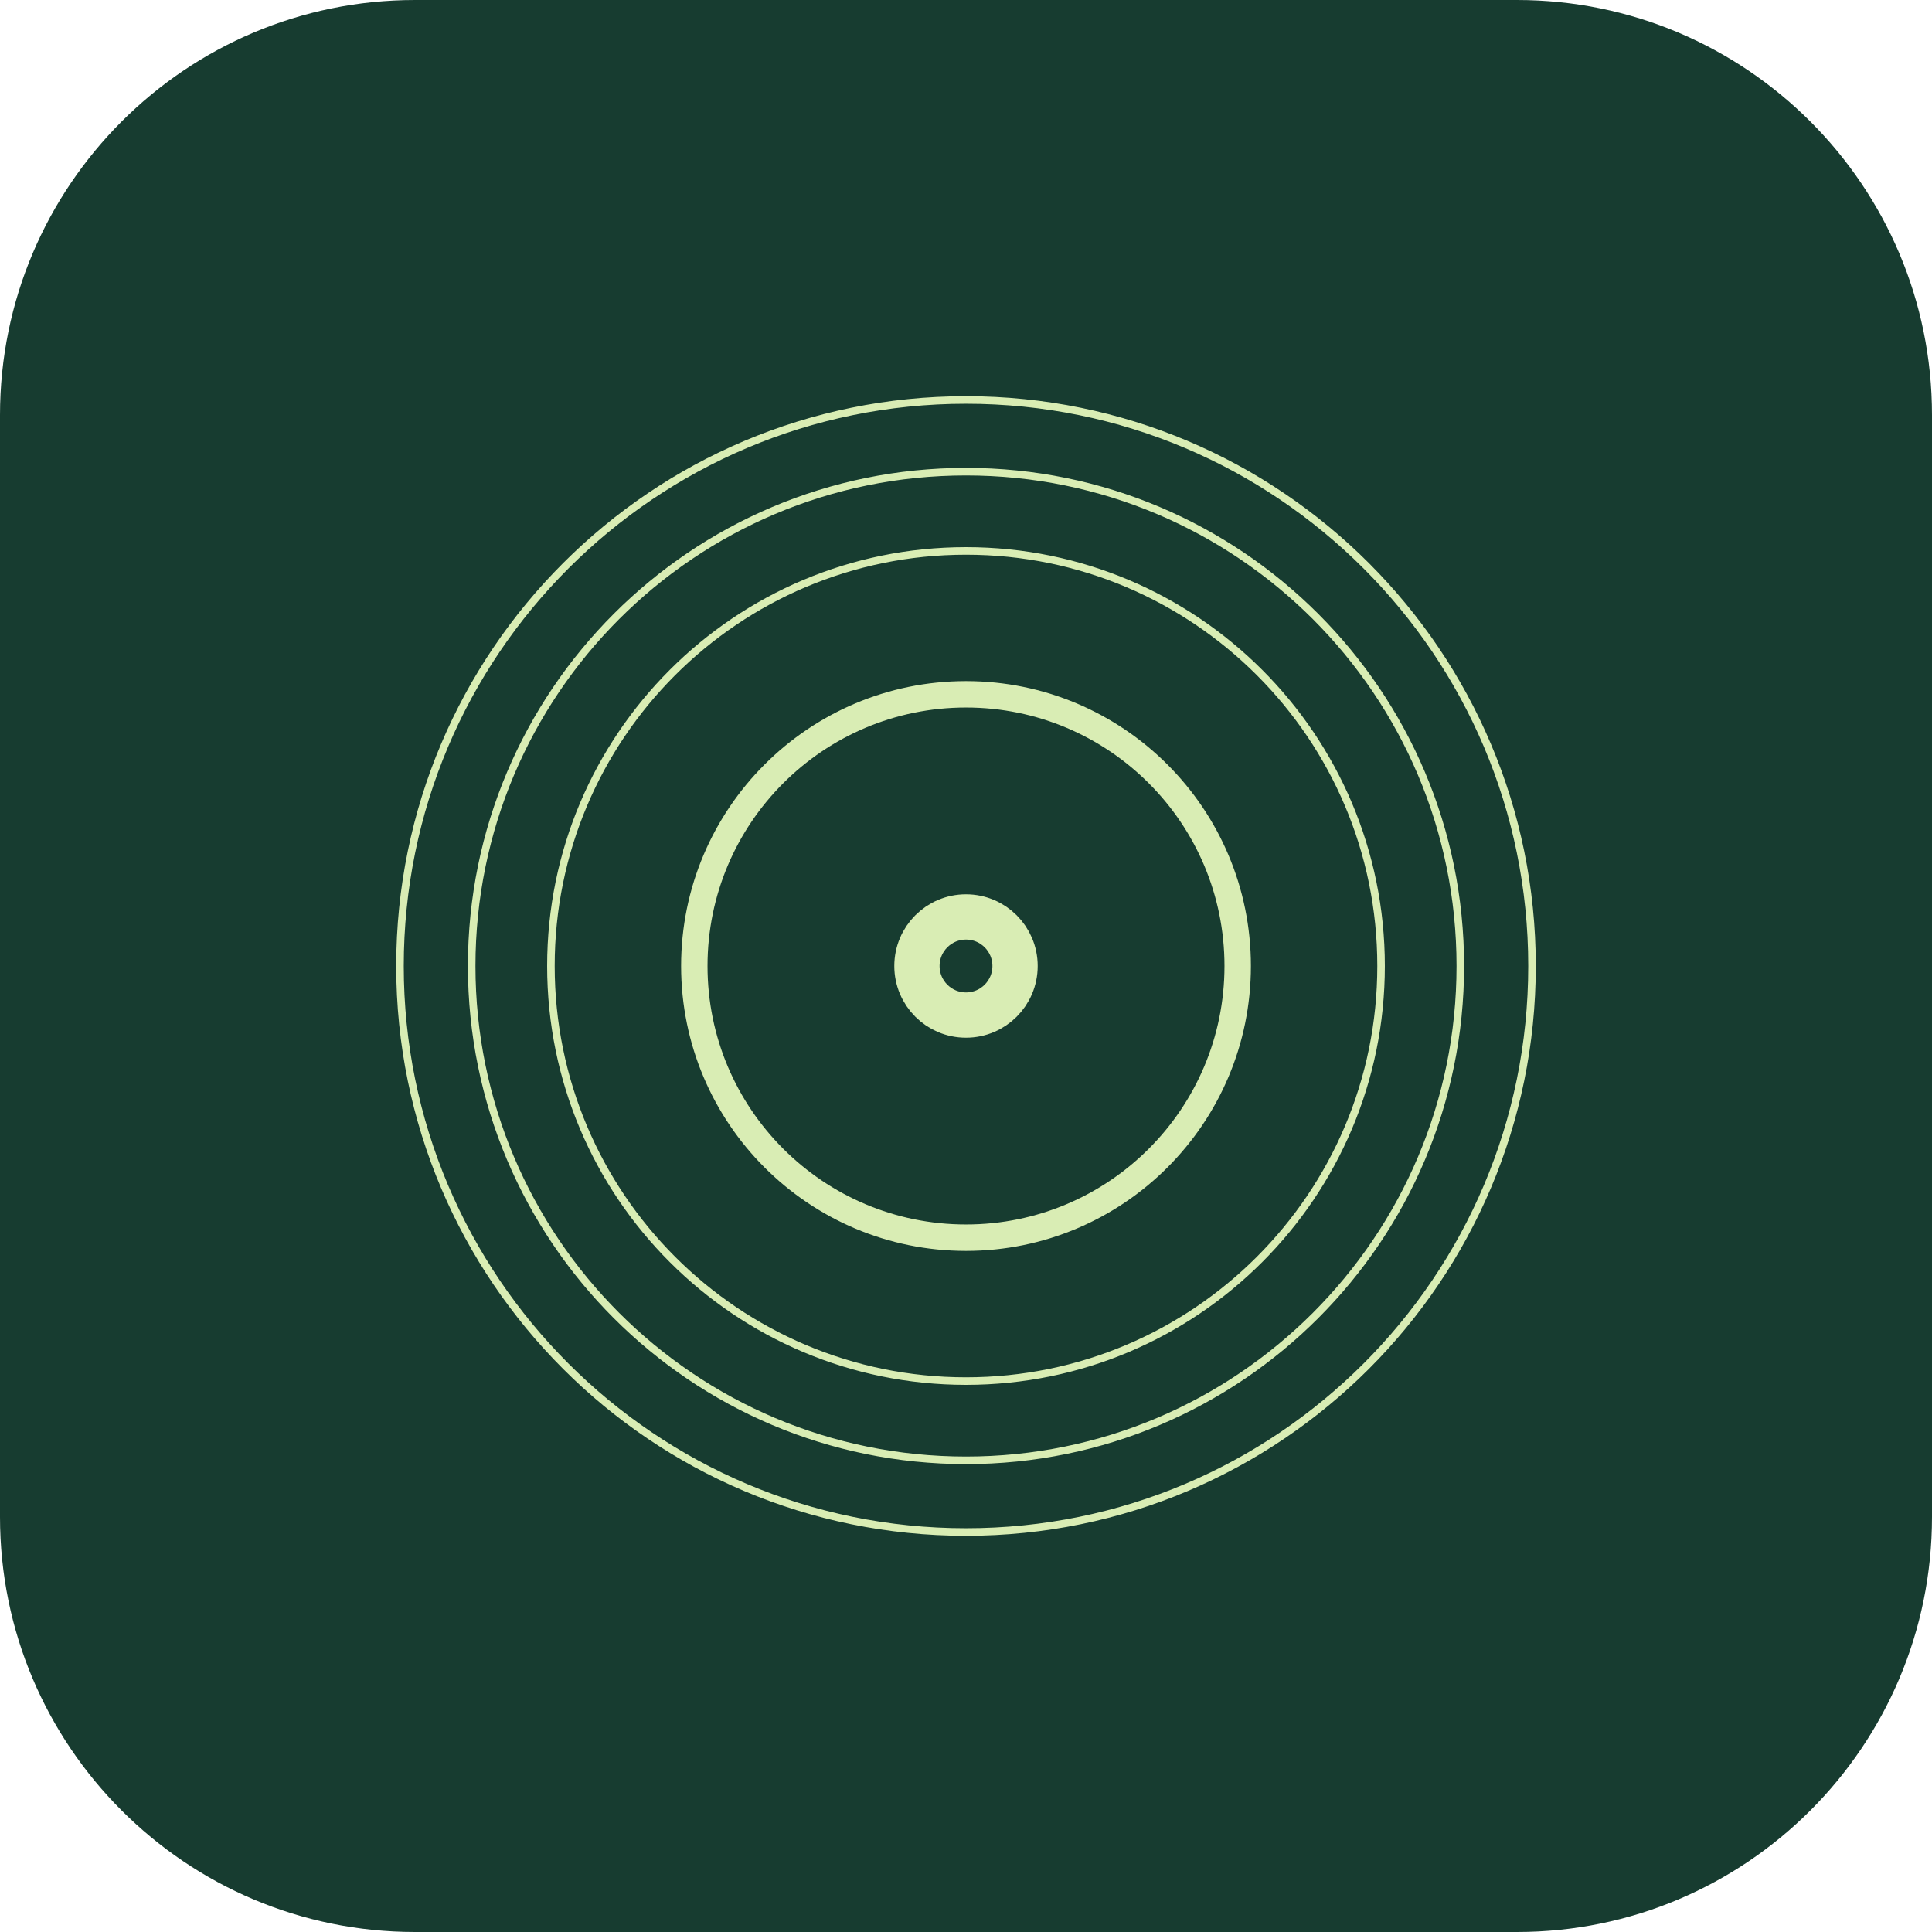
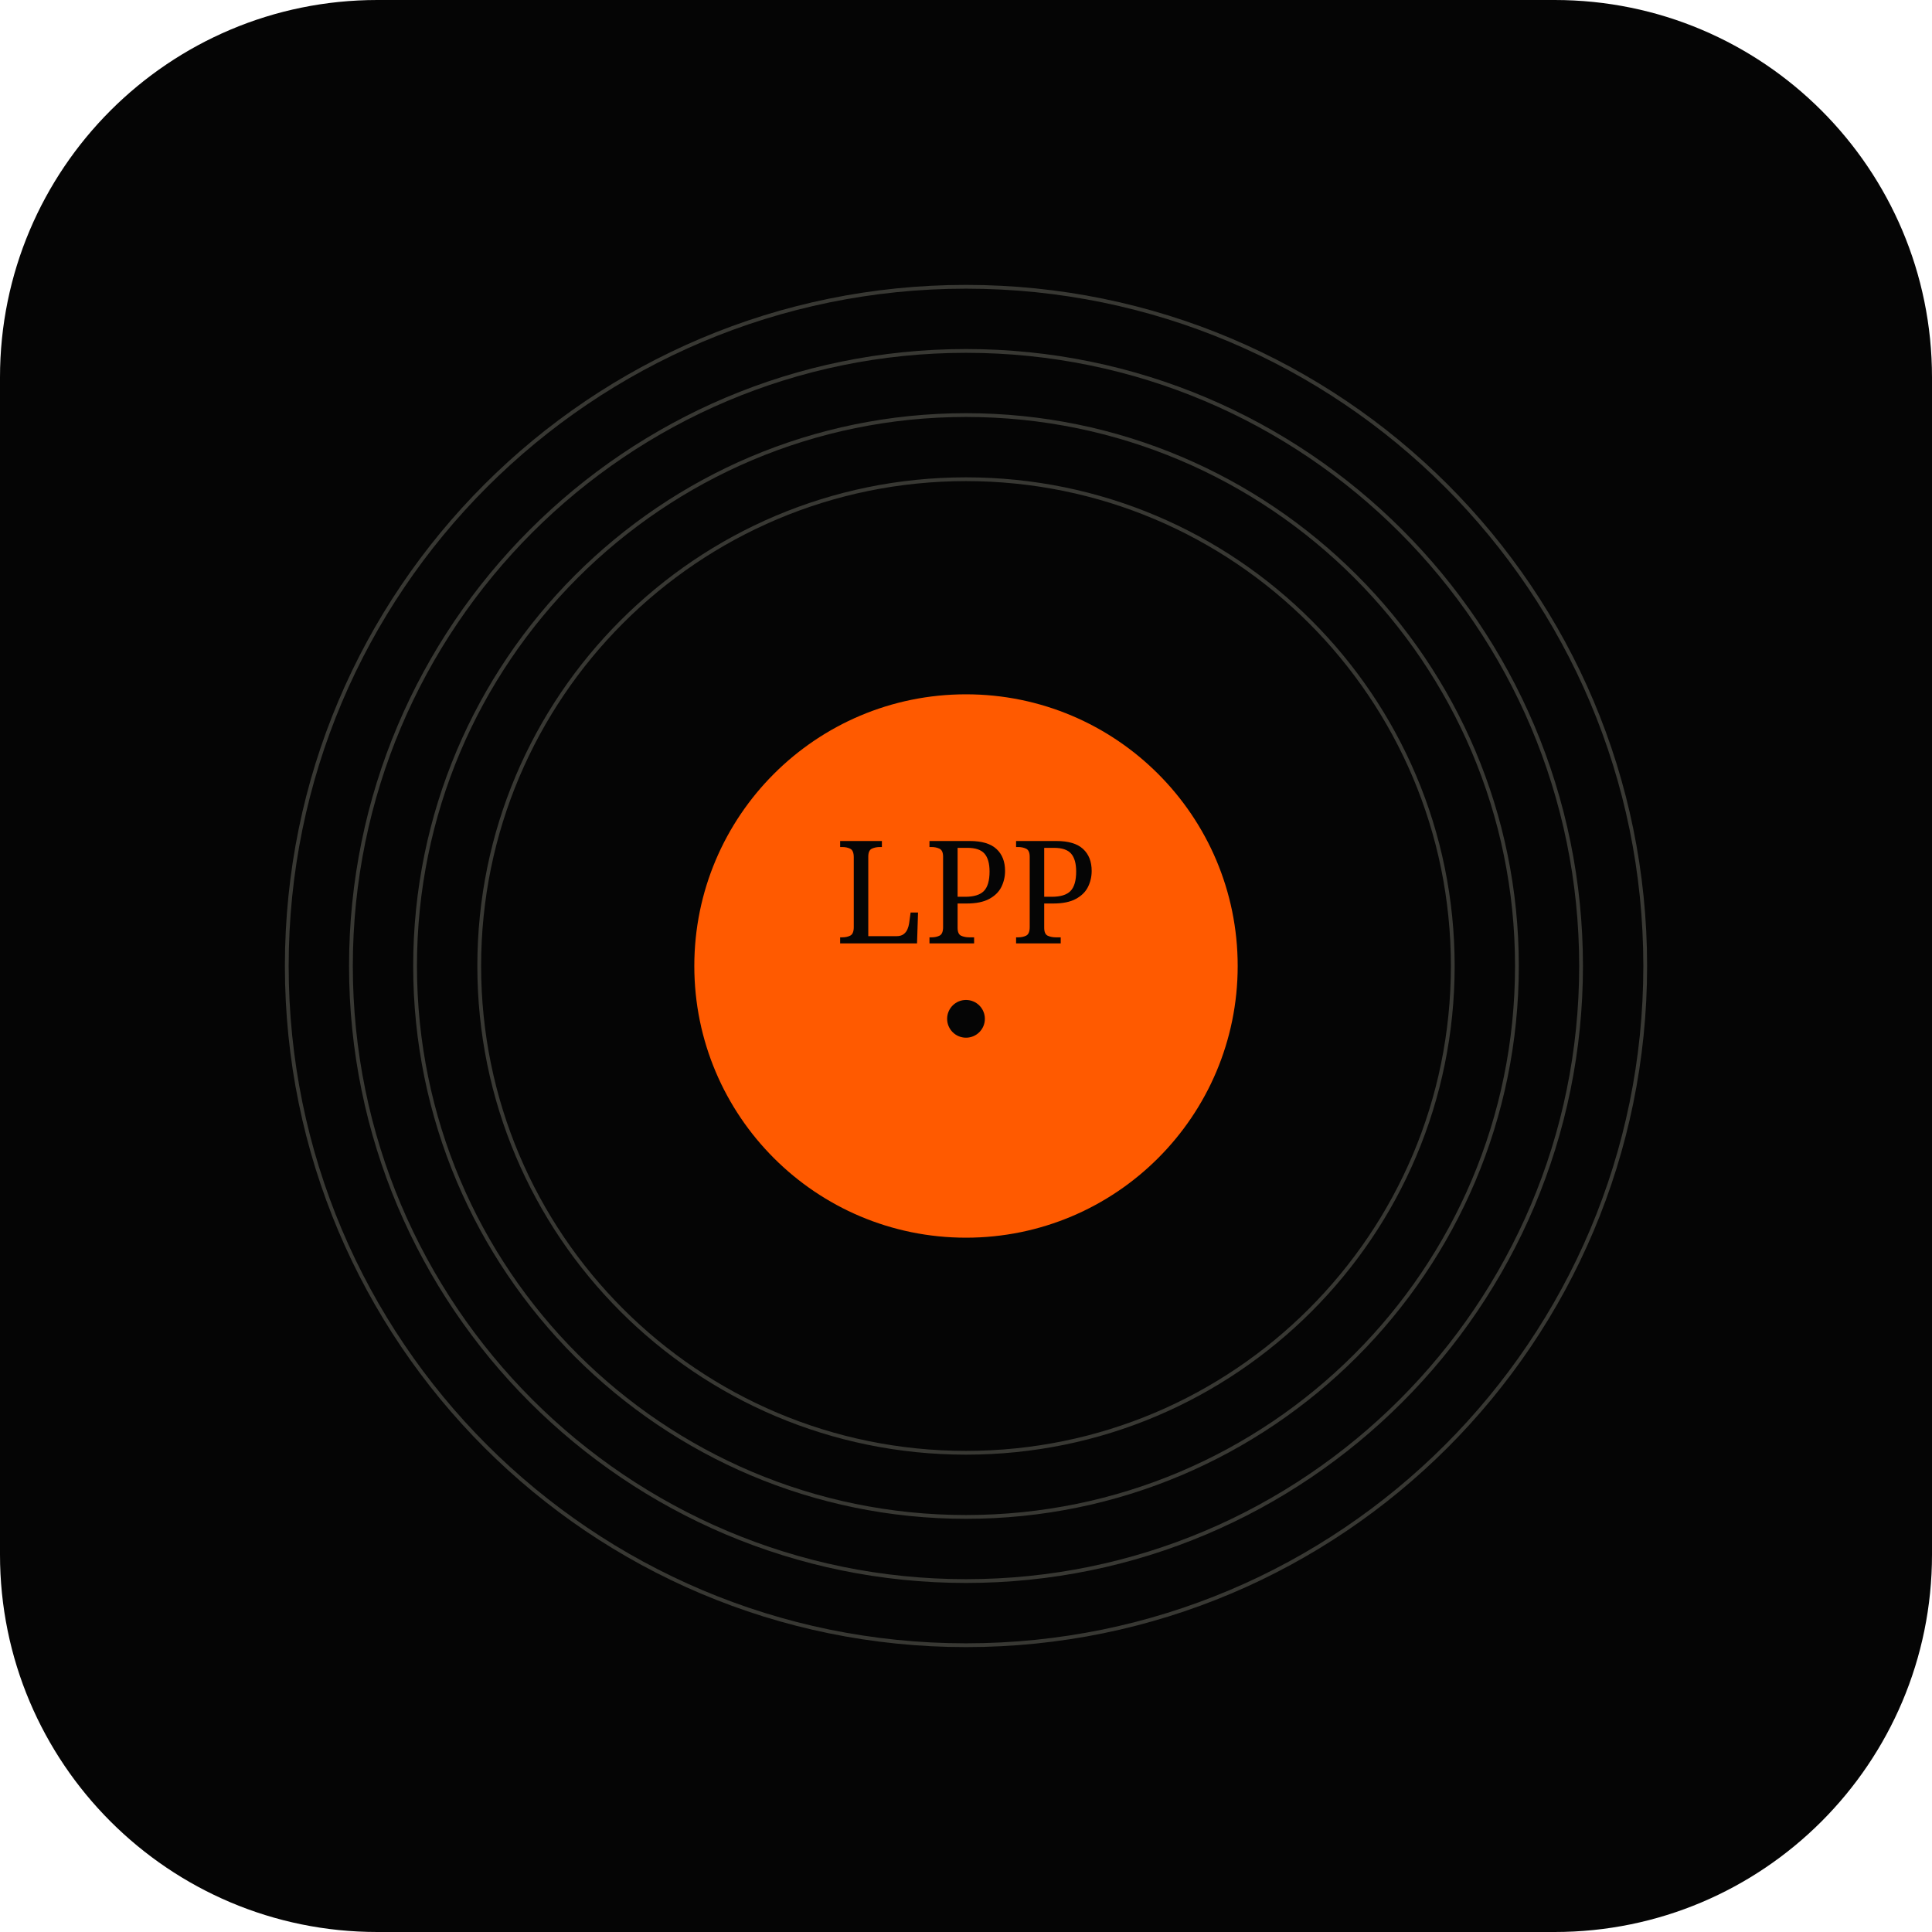
<svg xmlns="http://www.w3.org/2000/svg" viewBox="0 0 512 512">
-   <rect width="512" height="512" rx="110" fill="#173c30" />
-   <g fill="none" stroke="#d9edb4">
-     <circle cx="256" cy="256" r="150" stroke-width="2" />
-     <circle cx="256" cy="256" r="131" stroke-width="2" />
-     <circle cx="256" cy="256" r="110" stroke-width="2" />
-     <circle cx="256" cy="256" r="72" stroke-width="7" />
-     <circle cx="256" cy="256" r="13" stroke-width="12" />
+   <rect width="512" height="512" rx="100" fill="#050505" />
+   <g fill="none" stroke="#383833">
+     <circle cx="256" cy="256" r="180" />
+     <circle cx="256" cy="256" r="163" />
+     <circle cx="256" cy="256" r="146" />
+     <circle cx="256" cy="256" r="129" />
  </g>
+   <circle cx="256" cy="256" r="72" fill="#ff5a00" />
+   <text x="256" y="250" text-anchor="middle" font-family="serif" font-size="38" fill="#050505">LPP</text>
+   <circle cx="256" cy="270" r="5" fill="#050505" />
</svg>
